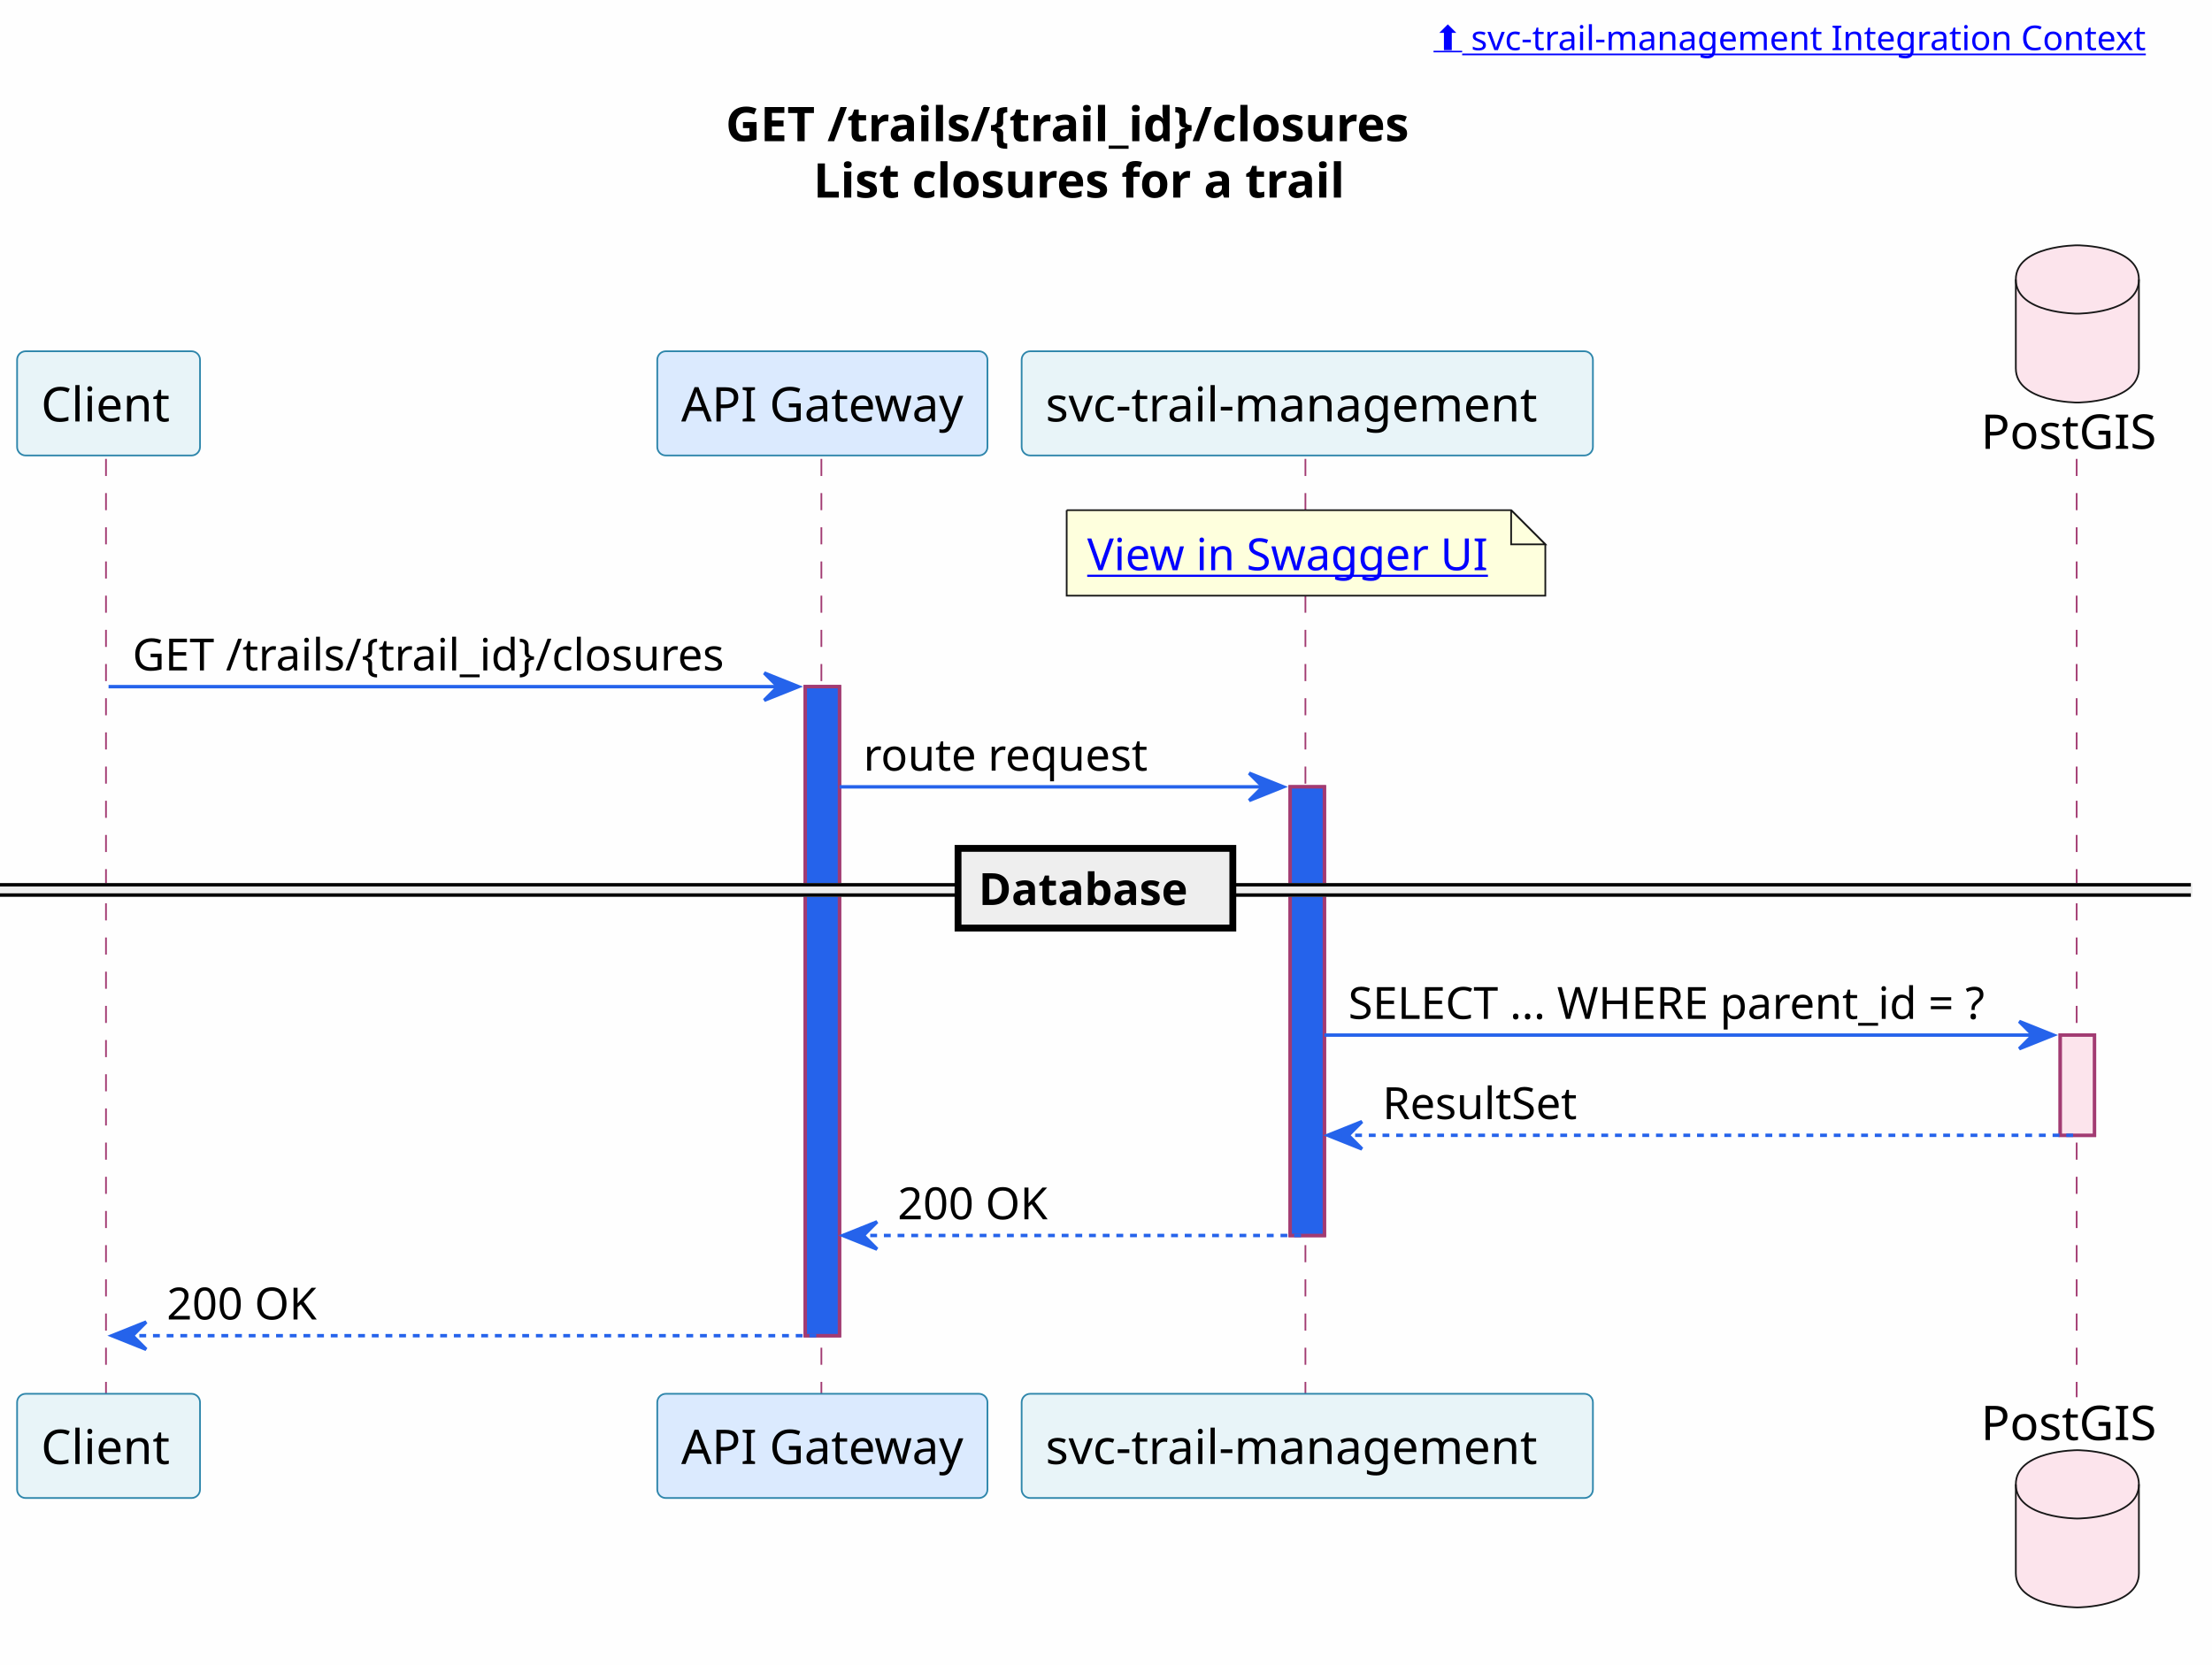
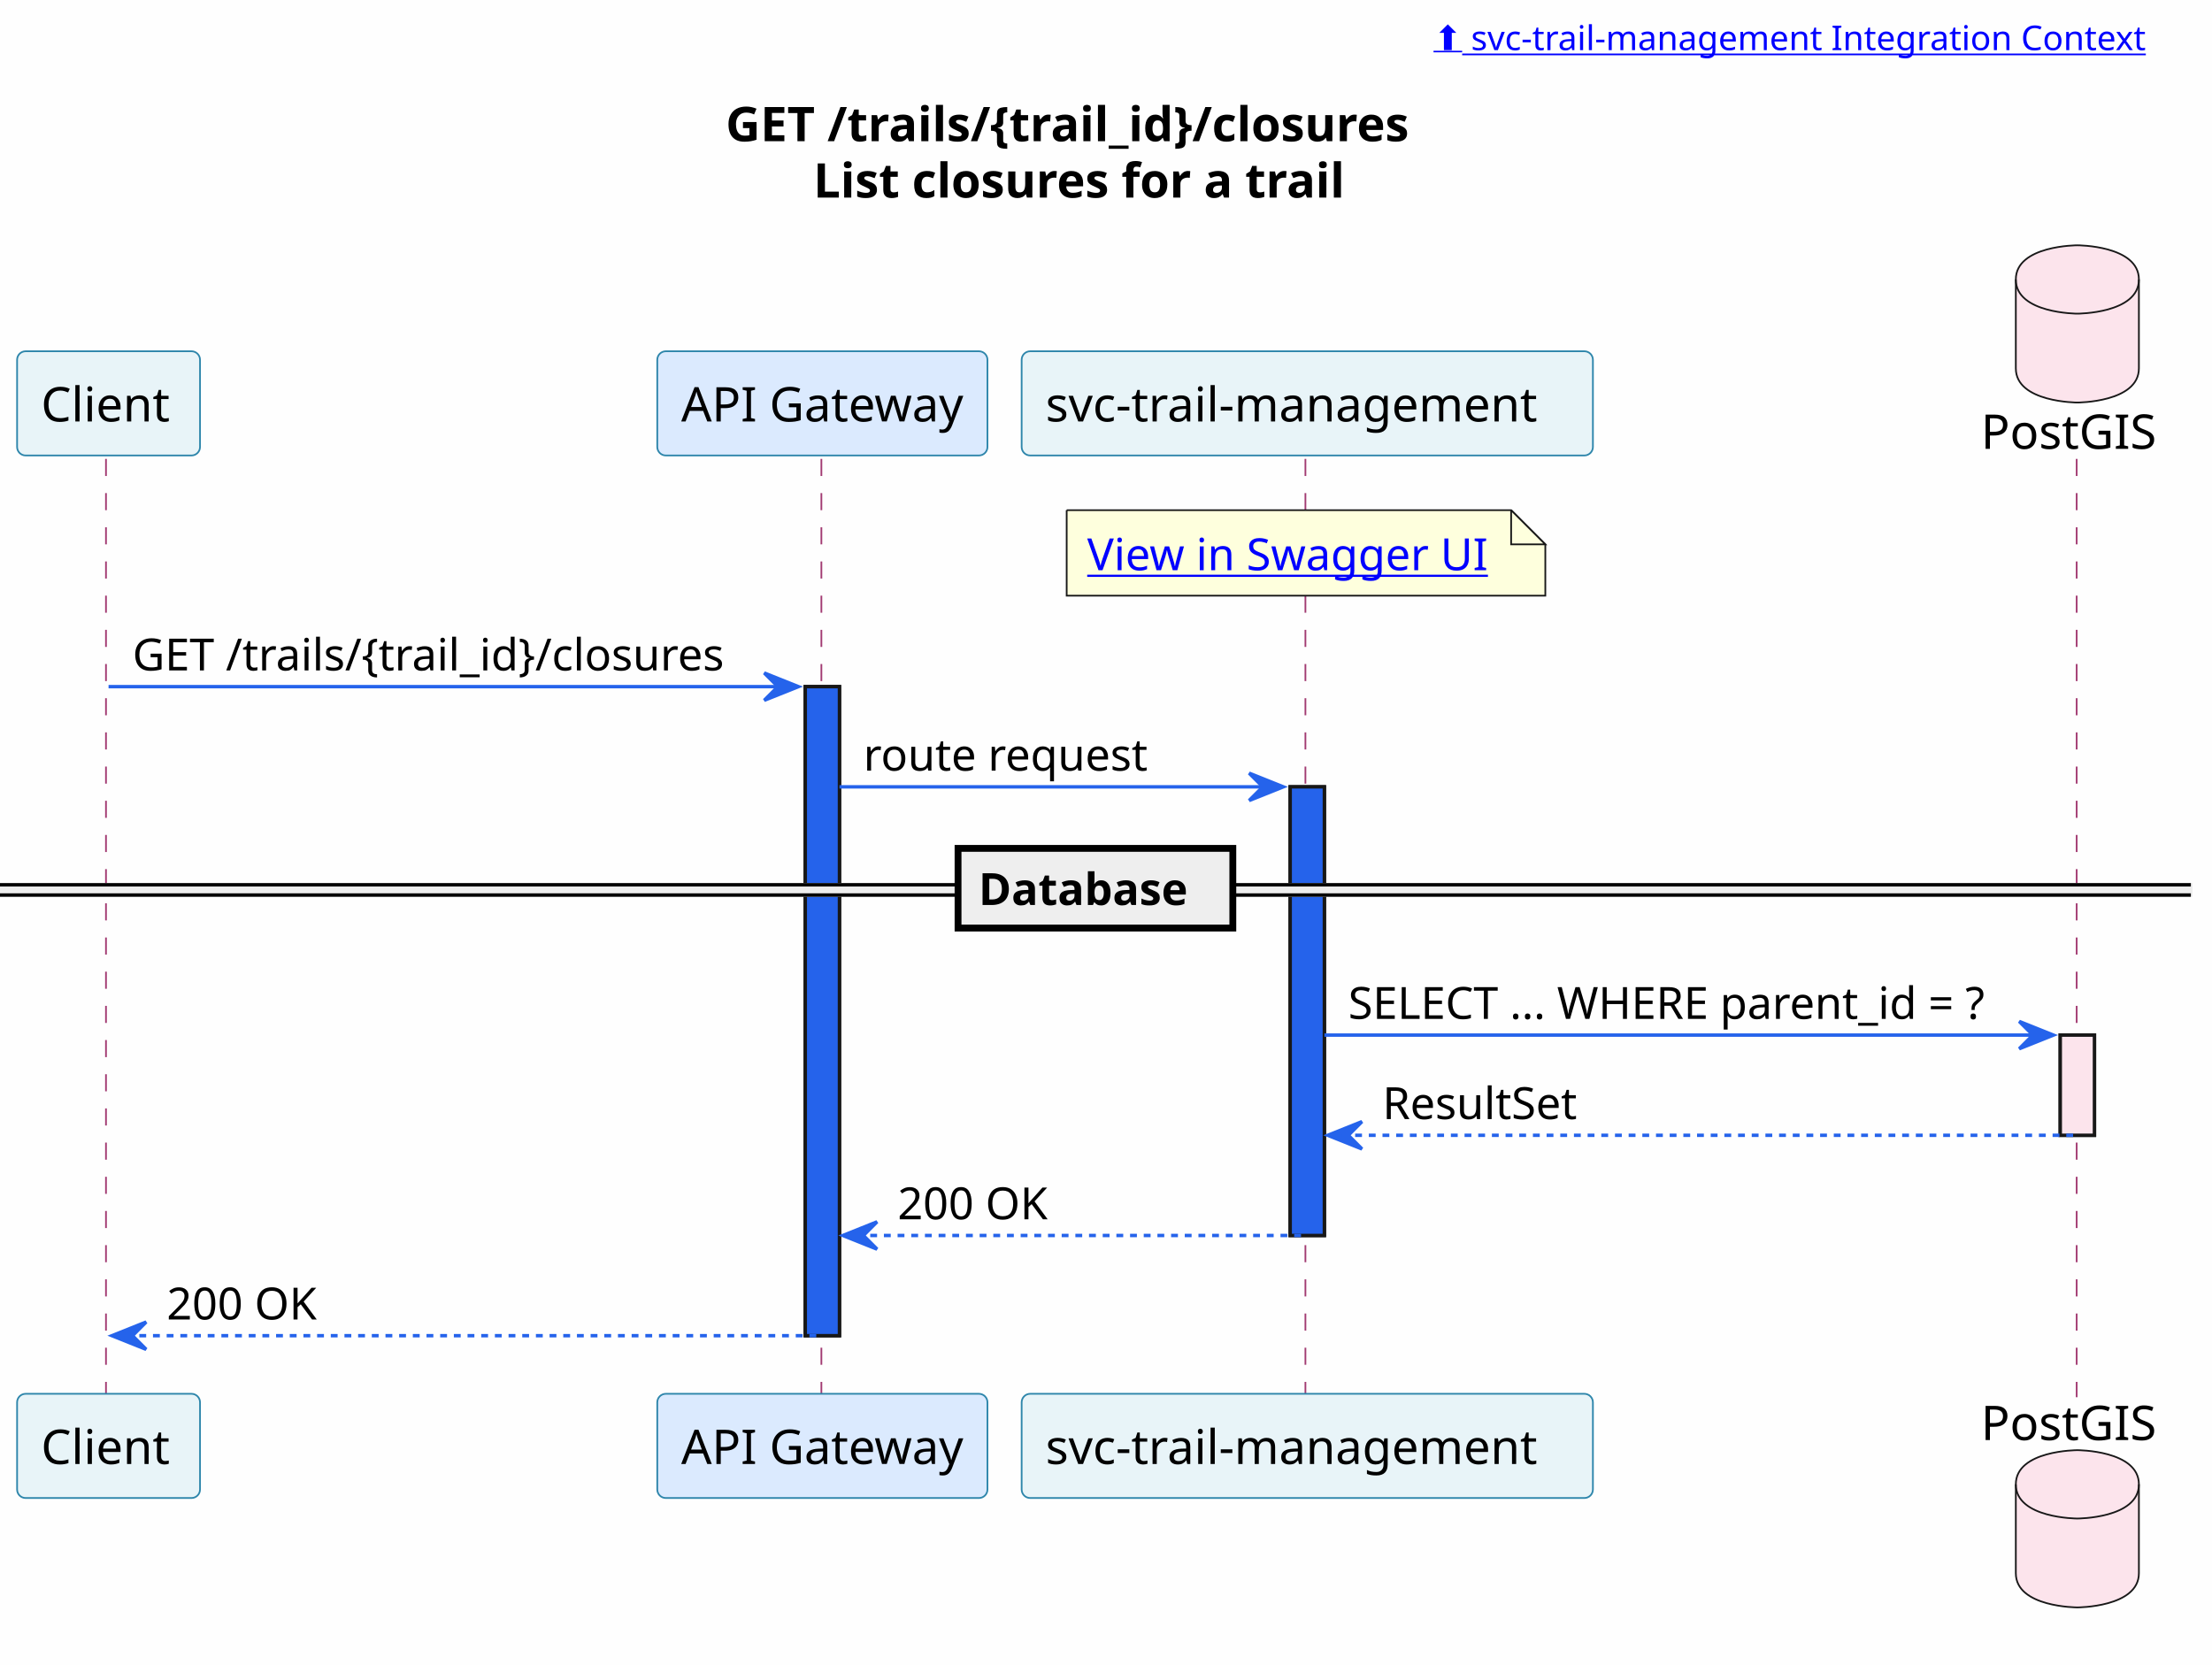
<svg xmlns="http://www.w3.org/2000/svg" xmlns:xlink="http://www.w3.org/1999/xlink" contentStyleType="text/css" data-diagram-type="SEQUENCE" height="487px" preserveAspectRatio="none" style="width:647px;height:487px;background:#FEFEFE;" version="1.1" viewBox="0 0 647 487" width="647px" zoomAndPan="magnify">
  <defs />
  <g>
    <rect fill="#FEFEFE" height="487" style="stroke:none;stroke-width:1;" width="647" x="0" y="0" />
-     <text fill="#000000" font-family="Segoe UI" font-size="14" font-weight="bold" lengthAdjust="spacing" textLength="215.277" x="212.27" y="41.312">GET /trails/{trail_id}/closures</text>
-     <text fill="#000000" font-family="Segoe UI" font-size="14" font-weight="bold" lengthAdjust="spacing" textLength="163.994" x="237.912" y="57.801">List closures for a trail</text>
+     <text fill="#000000" font-family="'Segoe UI'" font-size="14" font-weight="bold" lengthAdjust="spacing" textLength="215.277" x="212.27" y="41.312">GET /trails/{trail_id}/closures</text>
+     <text fill="#000000" font-family="'Segoe UI'" font-size="14" font-weight="bold" lengthAdjust="spacing" textLength="163.994" x="237.912" y="57.801">List closures for a trail</text>
    <g>
-       <rect fill="#2563EB" height="189.863" style="stroke:#A23B72;stroke-width:1;" width="10" x="235.539" y="200.863" />
+       <rect fill="#2563EB" height="189.863" style="stroke:#181818;stroke-width:1;" width="10" x="235.539" y="200.863" />
    </g>
    <g>
-       <rect fill="#2563EB" height="131.242" style="stroke:#A23B72;stroke-width:1;" width="10" x="377.373" y="230.174" />
+       <rect fill="#2563EB" height="131.242" style="stroke:#181818;stroke-width:1;" width="10" x="377.373" y="230.174" />
    </g>
    <g>
-       <rect fill="#FCE4EC" height="29.311" style="stroke:#A23B72;stroke-width:1;" width="10" x="602.618" y="302.795" />
+       <rect fill="#FCE4EC" height="29.311" style="stroke:#181818;stroke-width:1;" width="10" x="602.618" y="302.795" />
    </g>
-     <g>
-       <rect fill="#000000" fill-opacity="0" height="274.484" width="8" x="27.752" y="134.242" />
-       <line style="stroke:#A23B72;stroke-width:0.5;stroke-dasharray:5,5;" x1="31" x2="31" y1="134.242" y2="408.727" />
+     <g class="participant-lifeline" data-entity-uid="part1" data-qualified-name="Client" id="part1-lifeline">
+       <g>
+         <rect fill="#000000" fill-opacity="0" height="274.484" width="8" x="27.752" y="134.242" />
+         <line style="stroke:#A23B72;stroke-width:0.5;stroke-dasharray:5,5;" x1="31" x2="31" y1="134.242" y2="408.727" />
+       </g>
    </g>
-     <g>
-       <rect fill="#000000" fill-opacity="0" height="274.484" width="8" x="236.539" y="134.242" />
-       <line style="stroke:#A23B72;stroke-width:0.5;stroke-dasharray:5,5;" x1="240.25" x2="240.25" y1="134.242" y2="408.727" />
+     <g class="participant-lifeline" data-entity-uid="part2" data-qualified-name="GW" id="part2-lifeline">
+       <g>
+         <rect fill="#000000" fill-opacity="0" height="274.484" width="8" x="236.539" y="134.242" />
+         <line style="stroke:#A23B72;stroke-width:0.5;stroke-dasharray:5,5;" x1="240.25" x2="240.25" y1="134.242" y2="408.727" />
+       </g>
    </g>
-     <g>
-       <rect fill="#000000" fill-opacity="0" height="274.484" width="8" x="378.373" y="134.242" />
-       <line style="stroke:#A23B72;stroke-width:0.5;stroke-dasharray:5,5;" x1="381.828" x2="381.828" y1="134.242" y2="408.727" />
+     <g class="participant-lifeline" data-entity-uid="part3" data-qualified-name="Svc" id="part3-lifeline">
+       <g>
+         <rect fill="#000000" fill-opacity="0" height="274.484" width="8" x="378.373" y="134.242" />
+         <line style="stroke:#A23B72;stroke-width:0.5;stroke-dasharray:5,5;" x1="381.828" x2="381.828" y1="134.242" y2="408.727" />
+       </g>
    </g>
-     <g>
-       <rect fill="#000000" fill-opacity="0" height="274.484" width="8" x="603.618" y="134.242" />
-       <line style="stroke:#A23B72;stroke-width:0.5;stroke-dasharray:5,5;" x1="607.417" x2="607.417" y1="134.242" y2="408.727" />
+     <g class="participant-lifeline" data-entity-uid="part4" data-qualified-name="DB" id="part4-lifeline">
+       <g>
+         <rect fill="#000000" fill-opacity="0" height="274.484" width="8" x="603.618" y="134.242" />
+         <line style="stroke:#A23B72;stroke-width:0.5;stroke-dasharray:5,5;" x1="607.417" x2="607.417" y1="134.242" y2="408.727" />
+       </g>
    </g>
-     <g class="participant participant-head" data-participant="Client">
+     <g class="participant participant-head" data-entity-uid="part1" data-qualified-name="Client" id="part1-head">
      <a href="/applications/" target="_top" title="/applications/" xlink:actuate="onRequest" xlink:href="/applications/" xlink:show="new" xlink:title="/applications/" xlink:type="simple">
        <rect fill="#E8F4F8" height="30.488" rx="2.5" ry="2.5" style="stroke:#2E86AB;stroke-width:0.5;" width="53.505" x="5" y="102.754" />
-         <text fill="#000000" font-family="Segoe UI" font-size="14" lengthAdjust="spacing" textLength="39.505" x="12" y="123.289">Client</text>
+         <text fill="#000000" font-family="'Segoe UI'" font-size="14" lengthAdjust="spacing" textLength="39.505" x="12" y="123.289">Client</text>
      </a>
    </g>
-     <g class="participant participant-tail" data-participant="Client">
+     <g class="participant participant-tail" data-entity-uid="part1" data-qualified-name="Client" id="part1-tail">
      <a href="/applications/" target="_top" title="/applications/" xlink:actuate="onRequest" xlink:href="/applications/" xlink:show="new" xlink:title="/applications/" xlink:type="simple">
        <rect fill="#E8F4F8" height="30.488" rx="2.5" ry="2.5" style="stroke:#2E86AB;stroke-width:0.5;" width="53.505" x="5" y="407.727" />
-         <text fill="#000000" font-family="Segoe UI" font-size="14" lengthAdjust="spacing" textLength="39.505" x="12" y="428.262">Client</text>
+         <text fill="#000000" font-family="'Segoe UI'" font-size="14" lengthAdjust="spacing" textLength="39.505" x="12" y="428.262">Client</text>
      </a>
    </g>
-     <g class="participant participant-head" data-participant="GW">
-       <rect fill="#DBEAFE" height="30.488" rx="2.5" ry="2.5" style="stroke:#2E86AB;stroke-width:0.5;" width="96.578" x="192.25" y="102.754" />
-       <text fill="#000000" font-family="Segoe UI" font-size="14" lengthAdjust="spacing" textLength="82.578" x="199.25" y="123.289">API Gateway</text>
+     <g class="participant participant-head" data-entity-uid="part2" data-qualified-name="GW" id="part2-head">
+       <a href="/actors/#api-gateway" target="_top" title="/actors/#api-gateway" xlink:actuate="onRequest" xlink:href="/actors/#api-gateway" xlink:show="new" xlink:title="/actors/#api-gateway" xlink:type="simple">
+         <rect fill="#DBEAFE" height="30.488" rx="2.5" ry="2.5" style="stroke:#2E86AB;stroke-width:0.5;" width="96.578" x="192.25" y="102.754" />
+         <text fill="#000000" font-family="'Segoe UI'" font-size="14" lengthAdjust="spacing" textLength="82.578" x="199.25" y="123.289">API Gateway</text>
+       </a>
    </g>
-     <g class="participant participant-tail" data-participant="GW">
-       <rect fill="#DBEAFE" height="30.488" rx="2.5" ry="2.5" style="stroke:#2E86AB;stroke-width:0.5;" width="96.578" x="192.25" y="407.727" />
-       <text fill="#000000" font-family="Segoe UI" font-size="14" lengthAdjust="spacing" textLength="82.578" x="199.25" y="428.262">API Gateway</text>
+     <g class="participant participant-tail" data-entity-uid="part2" data-qualified-name="GW" id="part2-tail">
+       <a href="/actors/#api-gateway" target="_top" title="/actors/#api-gateway" xlink:actuate="onRequest" xlink:href="/actors/#api-gateway" xlink:show="new" xlink:title="/actors/#api-gateway" xlink:type="simple">
+         <rect fill="#DBEAFE" height="30.488" rx="2.5" ry="2.5" style="stroke:#2E86AB;stroke-width:0.5;" width="96.578" x="192.25" y="407.727" />
+         <text fill="#000000" font-family="'Segoe UI'" font-size="14" lengthAdjust="spacing" textLength="82.578" x="199.25" y="428.262">API Gateway</text>
+       </a>
    </g>
-     <g class="participant participant-head" data-participant="Svc">
+     <g class="participant participant-head" data-entity-uid="part3" data-qualified-name="Svc" id="part3-head">
      <a href="/microservices/svc-trail-management/" target="_top" title="/microservices/svc-trail-management/" xlink:actuate="onRequest" xlink:href="/microservices/svc-trail-management/" xlink:show="new" xlink:title="/microservices/svc-trail-management/" xlink:type="simple">
        <rect fill="#E8F4F8" height="30.488" rx="2.5" ry="2.5" style="stroke:#2E86AB;stroke-width:0.5;" width="167.091" x="298.828" y="102.754" />
-         <text fill="#000000" font-family="Segoe UI" font-size="14" lengthAdjust="spacing" textLength="153.091" x="305.828" y="123.289">svc-trail-management</text>
+         <text fill="#000000" font-family="'Segoe UI'" font-size="14" lengthAdjust="spacing" textLength="153.091" x="305.828" y="123.289">svc-trail-management</text>
      </a>
    </g>
-     <g class="participant participant-tail" data-participant="Svc">
+     <g class="participant participant-tail" data-entity-uid="part3" data-qualified-name="Svc" id="part3-tail">
      <a href="/microservices/svc-trail-management/" target="_top" title="/microservices/svc-trail-management/" xlink:actuate="onRequest" xlink:href="/microservices/svc-trail-management/" xlink:show="new" xlink:title="/microservices/svc-trail-management/" xlink:type="simple">
        <rect fill="#E8F4F8" height="30.488" rx="2.5" ry="2.5" style="stroke:#2E86AB;stroke-width:0.5;" width="167.091" x="298.828" y="407.727" />
-         <text fill="#000000" font-family="Segoe UI" font-size="14" lengthAdjust="spacing" textLength="153.091" x="305.828" y="428.262">svc-trail-management</text>
+         <text fill="#000000" font-family="'Segoe UI'" font-size="14" lengthAdjust="spacing" textLength="153.091" x="305.828" y="428.262">svc-trail-management</text>
      </a>
    </g>
-     <g class="participant participant-head" data-participant="DB">
-       <text fill="#000000" font-family="Segoe UI" font-size="14" lengthAdjust="spacing" textLength="50.401" x="579.417" y="131.289">PostGIS</text>
+     <g class="participant participant-head" data-entity-uid="part4" data-qualified-name="DB" id="part4-head">
+       <text fill="#000000" font-family="'Segoe UI'" font-size="14" lengthAdjust="spacing" textLength="50.401" x="579.417" y="131.289">PostGIS</text>
      <path d="M589.618,81.754 C589.618,71.754 607.618,71.754 607.618,71.754 C607.618,71.754 625.618,71.754 625.618,81.754 L625.618,107.754 C625.618,117.754 607.618,117.754 607.618,117.754 C607.618,117.754 589.618,117.754 589.618,107.754 L589.618,81.754" fill="#FCE4EC" style="stroke:#181818;stroke-width:0.5;" />
      <path d="M589.618,81.754 C589.618,91.754 607.618,91.754 607.618,91.754 C607.618,91.754 625.618,91.754 625.618,81.754" fill="none" style="stroke:#181818;stroke-width:0.5;" />
    </g>
-     <g class="participant participant-tail" data-participant="DB">
-       <text fill="#000000" font-family="Segoe UI" font-size="14" lengthAdjust="spacing" textLength="50.401" x="579.417" y="421.262">PostGIS</text>
+     <g class="participant participant-tail" data-entity-uid="part4" data-qualified-name="DB" id="part4-tail">
+       <text fill="#000000" font-family="'Segoe UI'" font-size="14" lengthAdjust="spacing" textLength="50.401" x="579.417" y="421.262">PostGIS</text>
      <path d="M589.618,434.215 C589.618,424.215 607.618,424.215 607.618,424.215 C607.618,424.215 625.618,424.215 625.618,434.215 L625.618,460.215 C625.618,470.215 607.618,470.215 607.618,470.215 C607.618,470.215 589.618,470.215 589.618,460.215 L589.618,434.215" fill="#FCE4EC" style="stroke:#181818;stroke-width:0.5;" />
      <path d="M589.618,434.215 C589.618,444.215 607.618,444.215 607.618,444.215 C607.618,444.215 625.618,444.215 625.618,434.215" fill="none" style="stroke:#181818;stroke-width:0.5;" />
    </g>
    <g>
-       <rect fill="#2563EB" height="189.863" style="stroke:#A23B72;stroke-width:1;" width="10" x="235.539" y="200.863" />
+       <rect fill="#2563EB" height="189.863" style="stroke:#181818;stroke-width:1;" width="10" x="235.539" y="200.863" />
    </g>
    <g>
-       <rect fill="#2563EB" height="131.242" style="stroke:#A23B72;stroke-width:1;" width="10" x="377.373" y="230.174" />
+       <rect fill="#2563EB" height="131.242" style="stroke:#181818;stroke-width:1;" width="10" x="377.373" y="230.174" />
    </g>
    <g>
-       <rect fill="#FCE4EC" height="29.311" style="stroke:#A23B72;stroke-width:1;" width="10" x="602.618" y="302.795" />
+       <rect fill="#FCE4EC" height="29.311" style="stroke:#181818;stroke-width:1;" width="10" x="602.618" y="302.795" />
    </g>
    <path d="M312,149.242 L312,174.242 L452,174.242 L452,159.242 L442,149.242 L312,149.242" fill="#FEFFDD" style="stroke:#181818;stroke-width:0.5;" />
    <path d="M442,149.242 L442,159.242 L452,159.242 L442,149.242" fill="#FEFFDD" style="stroke:#181818;stroke-width:0.5;" />
    <a href="/services/api/svc-trail-management.html#/Closures/getTrailClosures" target="_top" title="/services/api/svc-trail-management.html#/Closures/getTrailClosures" xlink:actuate="onRequest" xlink:href="/services/api/svc-trail-management.html#/Closures/getTrailClosures" xlink:show="new" xlink:title="/services/api/svc-trail-management.html#/Closures/getTrailClosures" xlink:type="simple">
-       <text fill="#0000FF" font-family="Segoe UI" font-size="13" lengthAdjust="spacing" text-decoration="underline" textLength="119.406" x="318" y="166.81">View in Swagger UI</text>
+       <text fill="#0000FF" font-family="'Segoe UI'" font-size="13" lengthAdjust="spacing" text-decoration="underline" textLength="119.406" x="318" y="166.81">View in Swagger UI</text>
    </a>
-     <g class="message" data-participant-1="Client" data-participant-2="GW">
+     <g class="message" data-entity-1="part1" data-entity-2="part2" id="msg1">
      <polygon fill="#2563EB" points="223.539,196.863,233.539,200.863,223.539,204.863,227.539,200.863" style="stroke:#2563EB;stroke-width:1;" />
      <line style="stroke:#2563EB;stroke-width:1;" x1="31.752" x2="229.539" y1="200.863" y2="200.863" />
-       <text fill="#000000" font-family="Segoe UI" font-size="13" lengthAdjust="spacing" textLength="184.787" x="38.752" y="196.121">GET /trails/{trail_id}/closures</text>
+       <text fill="#000000" font-family="'Segoe UI'" font-size="13" lengthAdjust="spacing" textLength="184.787" x="38.752" y="196.121">GET /trails/{trail_id}/closures</text>
    </g>
-     <g class="message" data-participant-1="GW" data-participant-2="Svc">
+     <g class="message" data-entity-1="part2" data-entity-2="part3" id="msg2">
      <polygon fill="#2563EB" points="365.373,226.174,375.373,230.174,365.373,234.174,369.373,230.174" style="stroke:#2563EB;stroke-width:1;" />
      <line style="stroke:#2563EB;stroke-width:1;" x1="245.539" x2="371.373" y1="230.174" y2="230.174" />
-       <text fill="#000000" font-family="Segoe UI" font-size="13" lengthAdjust="spacing" textLength="85.135" x="252.539" y="225.432">route request</text>
+       <text fill="#000000" font-family="'Segoe UI'" font-size="13" lengthAdjust="spacing" textLength="85.135" x="252.539" y="225.432">route request</text>
    </g>
    <rect fill="#EEEEEE" height="3" style="stroke:#EEEEEE;stroke-width:1;" width="640.818" x="0" y="258.829" />
    <line style="stroke:#000000;stroke-width:1;" x1="0" x2="640.818" y1="258.829" y2="258.829" />
    <line style="stroke:#000000;stroke-width:1;" x1="0" x2="640.818" y1="261.829" y2="261.829" />
    <rect fill="#EEEEEE" height="23.311" style="stroke:#000000;stroke-width:2;" width="80.371" x="280.224" y="248.174" />
-     <text fill="#000000" font-family="Segoe UI" font-size="13" font-weight="bold" lengthAdjust="spacing" textLength="62.086" x="286.224" y="264.742">Database</text>
-     <g class="message" data-participant-1="Svc" data-participant-2="DB">
+     <text fill="#000000" font-family="'Segoe UI'" font-size="13" font-weight="bold" lengthAdjust="spacing" textLength="62.086" x="286.224" y="264.742">Database</text>
+     <g class="message" data-entity-1="part3" data-entity-2="part4" id="msg3">
      <polygon fill="#2563EB" points="590.618,298.795,600.618,302.795,590.618,306.795,594.618,302.795" style="stroke:#2563EB;stroke-width:1;" />
      <line style="stroke:#2563EB;stroke-width:1;" x1="387.373" x2="596.618" y1="302.795" y2="302.795" />
-       <text fill="#000000" font-family="Segoe UI" font-size="13" lengthAdjust="spacing" textLength="196.244" x="394.373" y="298.053">SELECT ... WHERE parent_id = ?</text>
+       <text fill="#000000" font-family="'Segoe UI'" font-size="13" lengthAdjust="spacing" textLength="196.244" x="394.373" y="298.053">SELECT ... WHERE parent_id = ?</text>
    </g>
-     <g class="message" data-participant-1="DB" data-participant-2="Svc">
+     <g class="message" data-entity-1="part4" data-entity-2="part3" id="msg4">
      <polygon fill="#2563EB" points="398.373,328.106,388.373,332.106,398.373,336.106,394.373,332.106" style="stroke:#2563EB;stroke-width:1;" />
      <line style="stroke:#2563EB;stroke-width:1;stroke-dasharray:2,2;" x1="392.373" x2="606.618" y1="332.106" y2="332.106" />
-       <text fill="#000000" font-family="Segoe UI" font-size="13" lengthAdjust="spacing" textLength="57.884" x="404.373" y="327.363">ResultSet</text>
+       <text fill="#000000" font-family="'Segoe UI'" font-size="13" lengthAdjust="spacing" textLength="57.884" x="404.373" y="327.363">ResultSet</text>
    </g>
-     <g class="message" data-participant-1="Svc" data-participant-2="GW">
+     <g class="message" data-entity-1="part3" data-entity-2="part2" id="msg5">
      <polygon fill="#2563EB" points="256.539,357.416,246.539,361.416,256.539,365.416,252.539,361.416" style="stroke:#2563EB;stroke-width:1;" />
      <line style="stroke:#2563EB;stroke-width:1;stroke-dasharray:2,2;" x1="250.539" x2="381.373" y1="361.416" y2="361.416" />
-       <text fill="#000000" font-family="Segoe UI" font-size="13" lengthAdjust="spacing" textLength="47.36" x="262.539" y="356.674">200 OK</text>
+       <text fill="#000000" font-family="'Segoe UI'" font-size="13" lengthAdjust="spacing" textLength="47.36" x="262.539" y="356.674">200 OK</text>
    </g>
-     <g class="message" data-participant-1="GW" data-participant-2="Client">
+     <g class="message" data-entity-1="part2" data-entity-2="part1" id="msg6">
      <polygon fill="#2563EB" points="42.752,386.727,32.752,390.727,42.752,394.727,38.752,390.727" style="stroke:#2563EB;stroke-width:1;" />
      <line style="stroke:#2563EB;stroke-width:1;stroke-dasharray:2,2;" x1="36.752" x2="239.539" y1="390.727" y2="390.727" />
-       <text fill="#000000" font-family="Segoe UI" font-size="13" lengthAdjust="spacing" textLength="47.36" x="48.752" y="385.984">200 OK</text>
+       <text fill="#000000" font-family="'Segoe UI'" font-size="13" lengthAdjust="spacing" textLength="47.36" x="48.752" y="385.984">200 OK</text>
    </g>
    <a href="/microservices/svc-trail-management/#integration-context" target="_top" title="/microservices/svc-trail-management/#integration-context" xlink:actuate="onRequest" xlink:href="/microservices/svc-trail-management/#integration-context" xlink:show="new" xlink:title="/microservices/svc-trail-management/#integration-context" xlink:type="simple">
-       <text fill="#0000FF" font-family="Segoe UI" font-size="10" lengthAdjust="spacing" text-decoration="underline" textLength="220.523" x="419.296" y="14.668">⬆ svc-trail-management Integration Context</text>
+       <text fill="#0000FF" font-family="'Segoe UI'" font-size="10" lengthAdjust="spacing" text-decoration="underline" textLength="220.523" x="419.296" y="14.668">⬆ svc-trail-management Integration Context</text>
    </a>
  </g>
</svg>
